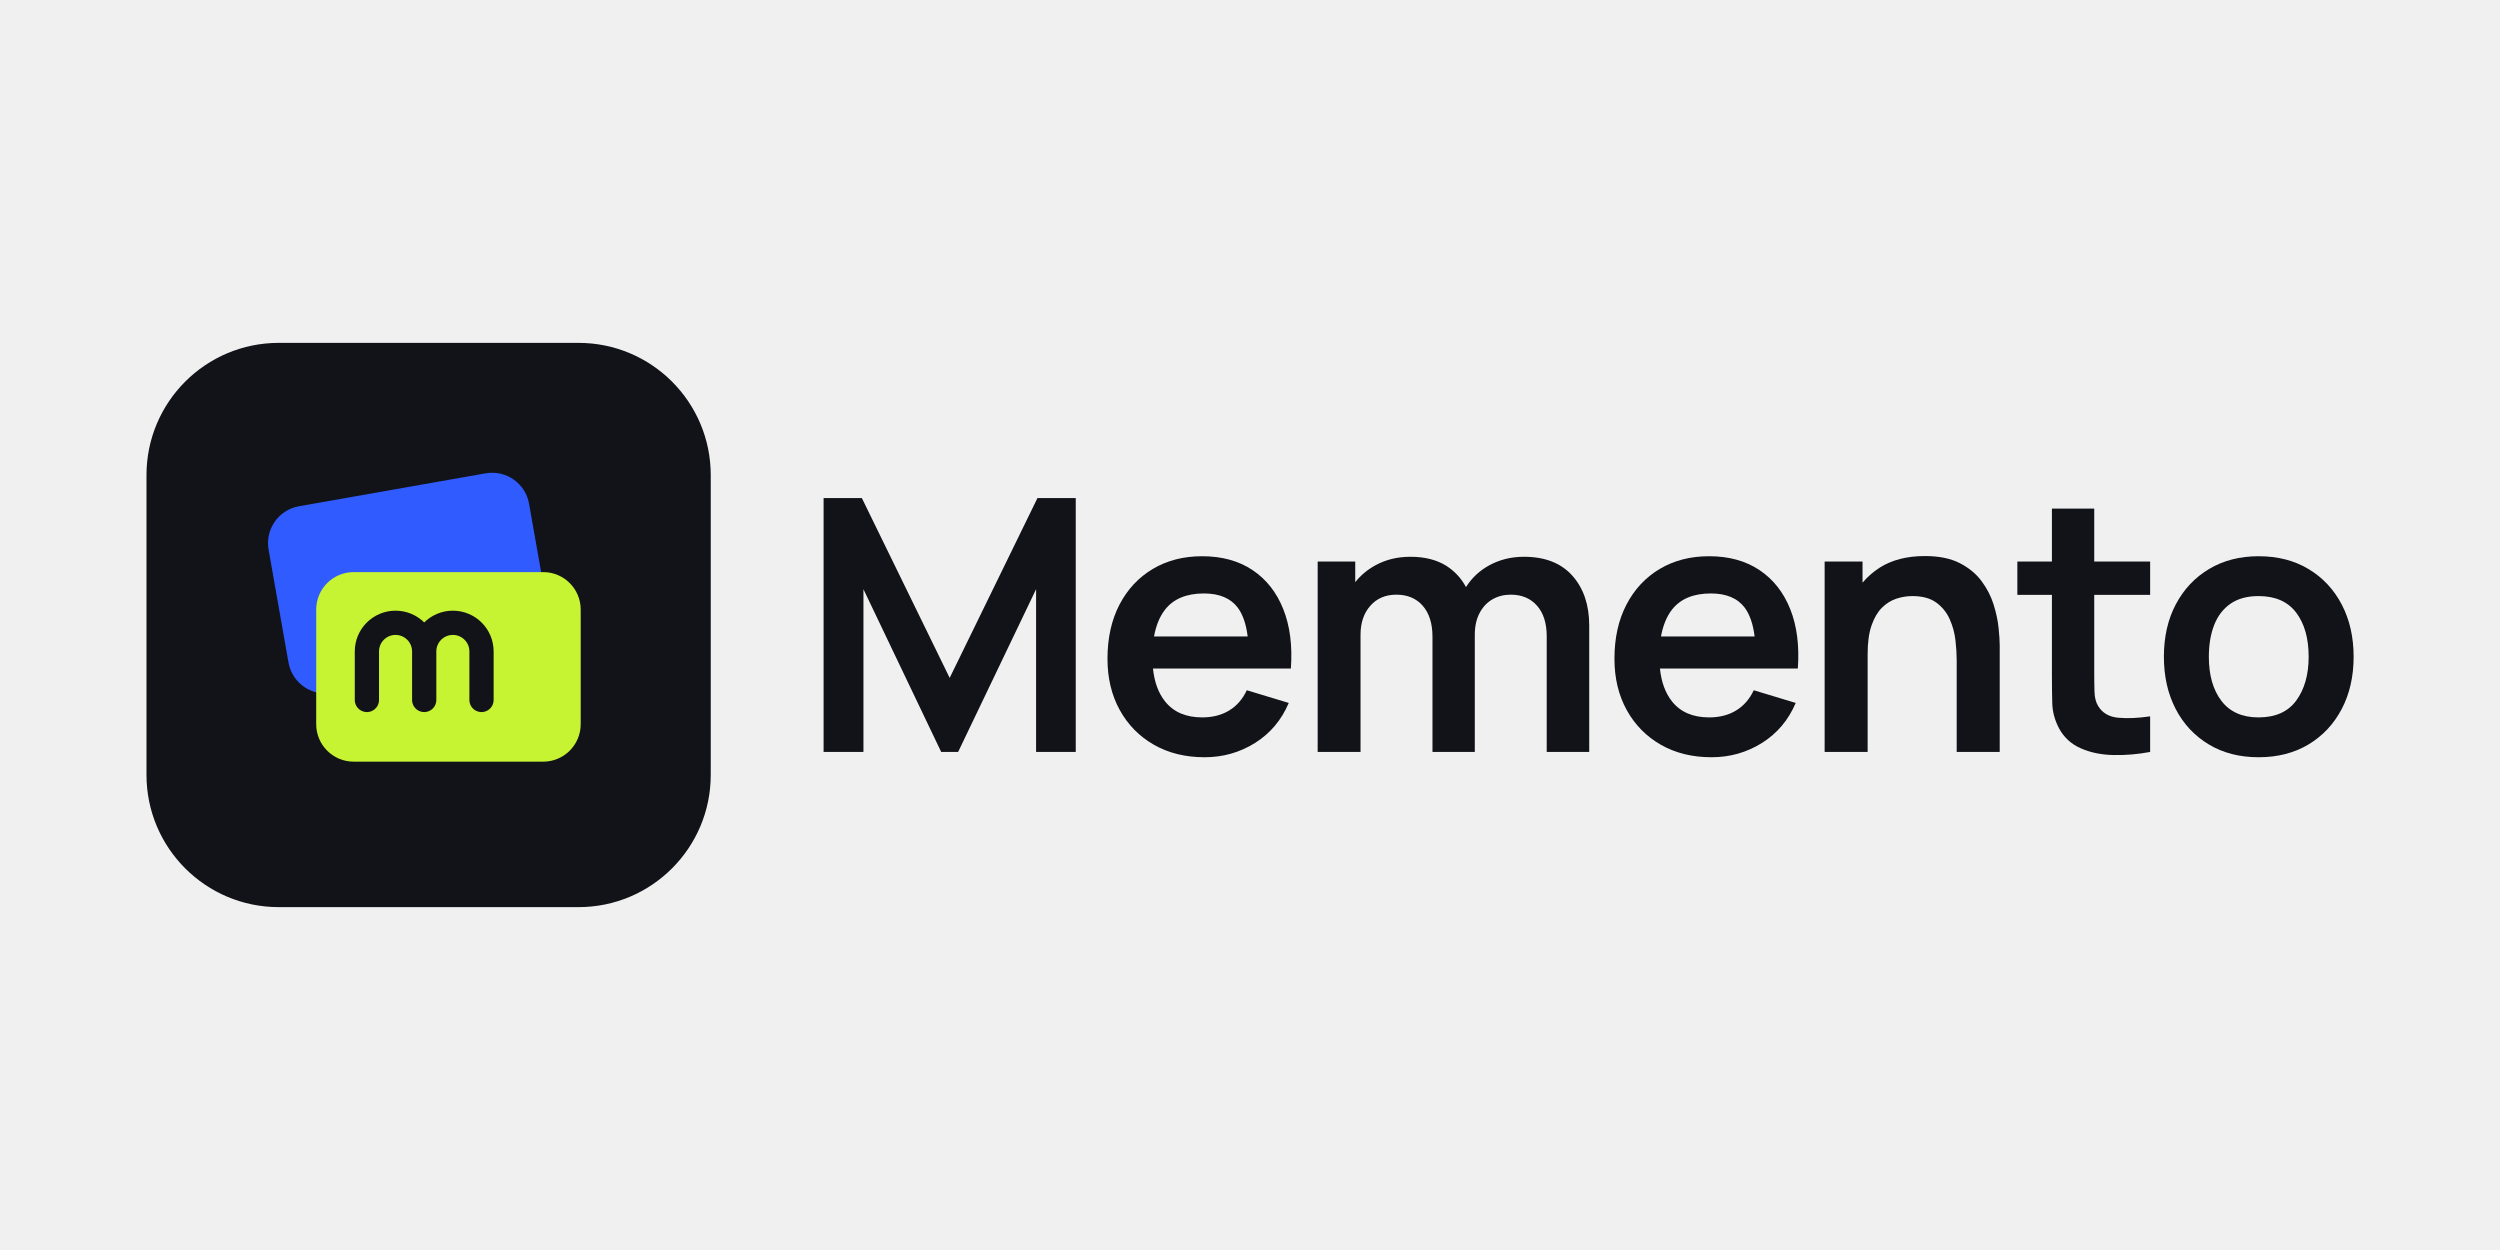
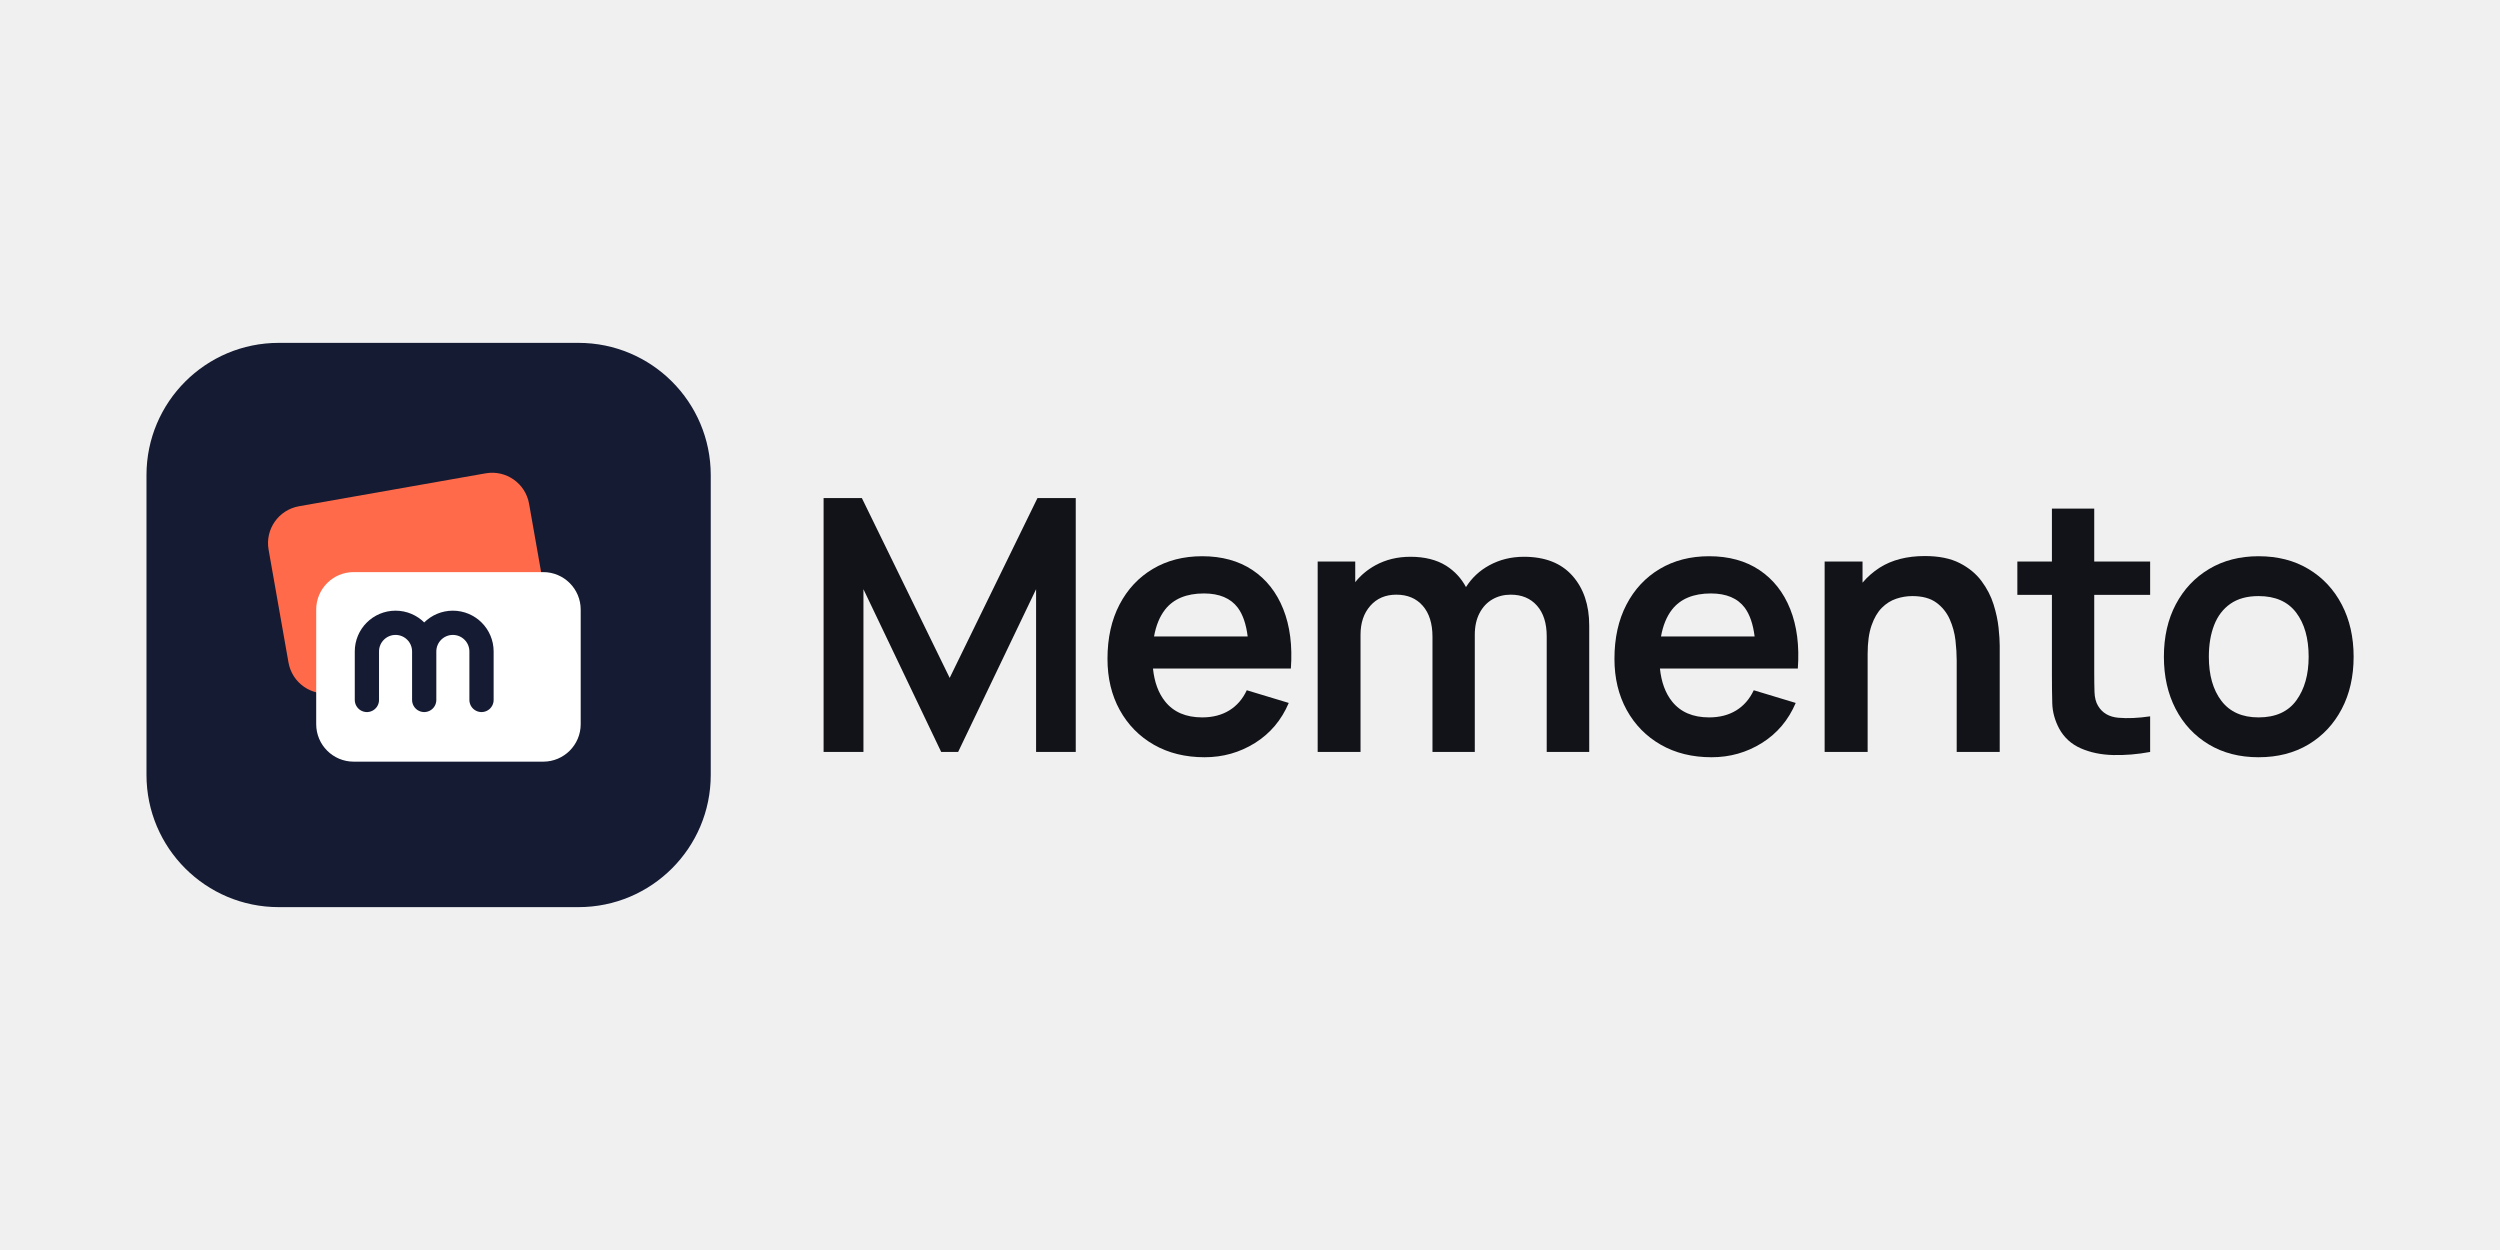
<svg xmlns="http://www.w3.org/2000/svg" viewBox="0 0 1024 512">
  <g transform="translate(60.0 256.0) scale(0.963)">
    <svg id="icon" x="0" y="-120" width="240" height="240" viewBox="0 0 512 512">
-       <rect id="bg" width="512" height="512" rx="120" fill="#121318" />
+       <rect id="bg" width="512" height="512" rx="120" fill="#141B33" />
      <g>
-         <rect x="118" y="132" width="240" height="172" rx="34" fill="#2F5BFF" transform="rotate(-10 238 218)" />
-         <rect x="154" y="208" width="240" height="172" rx="34" fill="#C6F432" />
-         <path d="M200 324v-44a26 26 0 0 1 52 0v44M252 280a26 26 0 0 1 52 0v44" fill="none" stroke="#121318" stroke-width="22" stroke-linecap="round" />
+         <rect x="118" y="132" width="240" height="172" rx="34" fill="#FF6B4A" transform="rotate(-10 238 218)" />
+         <rect x="154" y="208" width="240" height="172" rx="34" fill="#FFFFFF" />
+         <path d="M200 324v-44a26 26 0 0 1 52 0v44M252 280a26 26 0 0 1 52 0v44" fill="none" stroke="#141B33" stroke-width="22" stroke-linecap="round" />
      </g>
    </svg>
    <g id="wordmark" fill="#121318" transform="translate(277.5 54.0)">
      <path d="M27.45 0L10.5 0L10.5 -108L26.77 -108L64.13 -31.5L101.47 -108L117.75 -108L117.75 0L100.88 0L100.88 -69.22L67.72 0L60.52 0L27.45 -69.22L27.45 0" />
      <path d="M172.57 2.25L172.57 2.25Q160.28 2.25 150.97 -3.07Q141.68 -8.4 136.46 -17.85Q131.25 -27.3 131.25 -39.6L131.25 -39.6Q131.25 -52.88 136.35 -62.66Q141.45 -72.45 150.53 -77.85Q159.6 -83.25 171.53 -83.25L171.53 -83.25Q184.13 -83.25 192.94 -77.36Q201.75 -71.47 206.02 -60.75Q210.3 -50.02 209.25 -35.48L209.25 -35.48L150.6 -35.48Q151.5 -26.77 155.78 -21.45L155.78 -21.45Q161.18 -14.7 171.53 -14.7L171.53 -14.7Q178.2 -14.7 183.04 -17.66Q187.88 -20.63 190.5 -26.25L190.5 -26.25L208.35 -20.85Q203.7 -9.9 193.99 -3.82Q184.28 2.25 172.57 2.25M151.05 -49.13L190.88 -49.13Q189.9 -57 186.68 -61.35L186.68 -61.35Q182.1 -67.42 172.28 -67.42L172.28 -67.42Q161.18 -67.42 155.78 -60.6L155.78 -60.6Q152.32 -56.17 151.05 -49.13L151.05 -49.13" />
      <path d="M336.15 0L318.07 0L318.07 -49.2Q318.07 -57.52 313.95 -62.21Q309.82 -66.9 302.77 -66.9L302.77 -66.9Q298.43 -66.9 294.98 -64.91Q291.52 -62.92 289.5 -59.06Q287.48 -55.2 287.48 -49.88L287.48 -49.88L287.48 0L269.48 0L269.48 -48.98Q269.48 -57.45 265.35 -62.17Q261.23 -66.9 254.1 -66.9L254.1 -66.9Q247.2 -66.9 243.04 -62.17Q238.88 -57.45 238.88 -49.88L238.88 -49.88L238.88 0L220.65 0L220.65 -81L236.63 -81L236.63 -72.22Q240.08 -76.58 245.25 -79.42L245.25 -79.42Q251.85 -83.02 260.1 -83.02L260.1 -83.02Q269.18 -83.02 275.32 -79.2L275.32 -79.2Q280.73 -75.75 283.73 -70.13L283.73 -70.13Q287.48 -76.05 293.7 -79.42L293.7 -79.42Q300.3 -83.02 308.4 -83.02L308.4 -83.02Q321.82 -83.02 328.99 -74.96Q336.15 -66.9 336.15 -53.77L336.15 -53.77L336.15 0" />
      <path d="M388.2 2.25L388.2 2.25Q375.9 2.25 366.6 -3.07Q357.3 -8.4 352.09 -17.85Q346.88 -27.3 346.88 -39.6L346.88 -39.6Q346.88 -52.88 351.98 -62.66Q357.07 -72.45 366.15 -77.85Q375.23 -83.25 387.15 -83.25L387.15 -83.25Q399.75 -83.25 408.56 -77.36Q417.38 -71.47 421.65 -60.75Q425.93 -50.02 424.88 -35.48L424.88 -35.48L366.23 -35.48Q367.13 -26.77 371.4 -21.45L371.4 -21.45Q376.8 -14.7 387.15 -14.7L387.15 -14.7Q393.82 -14.7 398.66 -17.66Q403.5 -20.63 406.13 -26.25L406.13 -26.25L423.98 -20.85Q419.32 -9.9 409.61 -3.82Q399.9 2.25 388.2 2.25M366.68 -49.13L406.5 -49.13Q405.52 -57 402.3 -61.35L402.3 -61.35Q397.73 -67.42 387.9 -67.42L387.9 -67.42Q376.8 -67.42 371.4 -60.6L371.4 -60.6Q367.95 -56.17 366.68 -49.13L366.68 -49.13" />
      <path d="M510.75 0L492.45 0L492.45 -39Q492.45 -42.82 491.93 -47.48Q491.4 -52.13 489.49 -56.44Q487.57 -60.75 483.79 -63.52Q480 -66.3 473.55 -66.3L473.55 -66.3Q470.1 -66.3 466.73 -65.17Q463.35 -64.05 460.61 -61.31Q457.88 -58.57 456.23 -53.81Q454.57 -49.05 454.57 -41.63L454.57 -41.63L454.57 0L436.28 0L436.28 -81L452.4 -81L452.4 -72Q455.48 -75.67 459.68 -78.38L459.68 -78.38Q467.48 -83.33 478.88 -83.33L478.88 -83.33Q487.88 -83.33 493.73 -80.33Q499.57 -77.33 503.02 -72.67Q506.48 -68.02 508.13 -62.77Q509.77 -57.52 510.26 -52.84Q510.75 -48.15 510.75 -45.23L510.75 -45.23L510.75 0" />
      <path d="M574.73 -15.15L574.73 0Q566.7 1.5 559.01 1.31Q551.33 1.13 545.25 -1.54Q539.17 -4.2 536.02 -9.97L536.02 -9.97Q533.25 -15.22 533.1 -20.7Q532.95 -26.18 532.95 -33.07L532.95 -33.07L532.95 -66.83L518.25 -66.83L518.25 -81L532.95 -81L532.95 -103.5L550.95 -103.5L550.95 -81L574.73 -81L574.73 -66.83L550.95 -66.83L550.95 -34.13Q550.95 -29.25 551.06 -25.57Q551.17 -21.9 552.6 -19.57L552.6 -19.57Q555.3 -15.07 561.23 -14.55Q567.15 -14.03 574.73 -15.15L574.73 -15.15" />
      <path d="M620.85 2.25L620.85 2.25Q608.7 2.25 599.63 -3.23Q590.55 -8.7 585.56 -18.34Q580.58 -27.97 580.58 -40.5L580.58 -40.5Q580.58 -53.25 585.68 -62.85Q590.78 -72.45 599.85 -77.85Q608.93 -83.25 620.85 -83.25L620.85 -83.25Q633.08 -83.25 642.15 -77.77Q651.23 -72.3 656.25 -62.66Q661.28 -53.02 661.28 -40.5L661.28 -40.5Q661.28 -27.9 656.21 -18.26Q651.15 -8.63 642.08 -3.19Q633 2.25 620.85 2.25M620.85 -14.7L620.85 -14.7Q631.65 -14.7 636.9 -21.9Q642.15 -29.1 642.15 -40.5L642.15 -40.5Q642.15 -52.27 636.83 -59.29Q631.5 -66.3 620.85 -66.3L620.85 -66.3Q613.58 -66.3 608.89 -63.04Q604.2 -59.77 601.95 -53.96Q599.7 -48.15 599.7 -40.5L599.7 -40.5Q599.7 -28.72 605.06 -21.71Q610.43 -14.7 620.85 -14.7" />
    </g>
  </g>
</svg>
